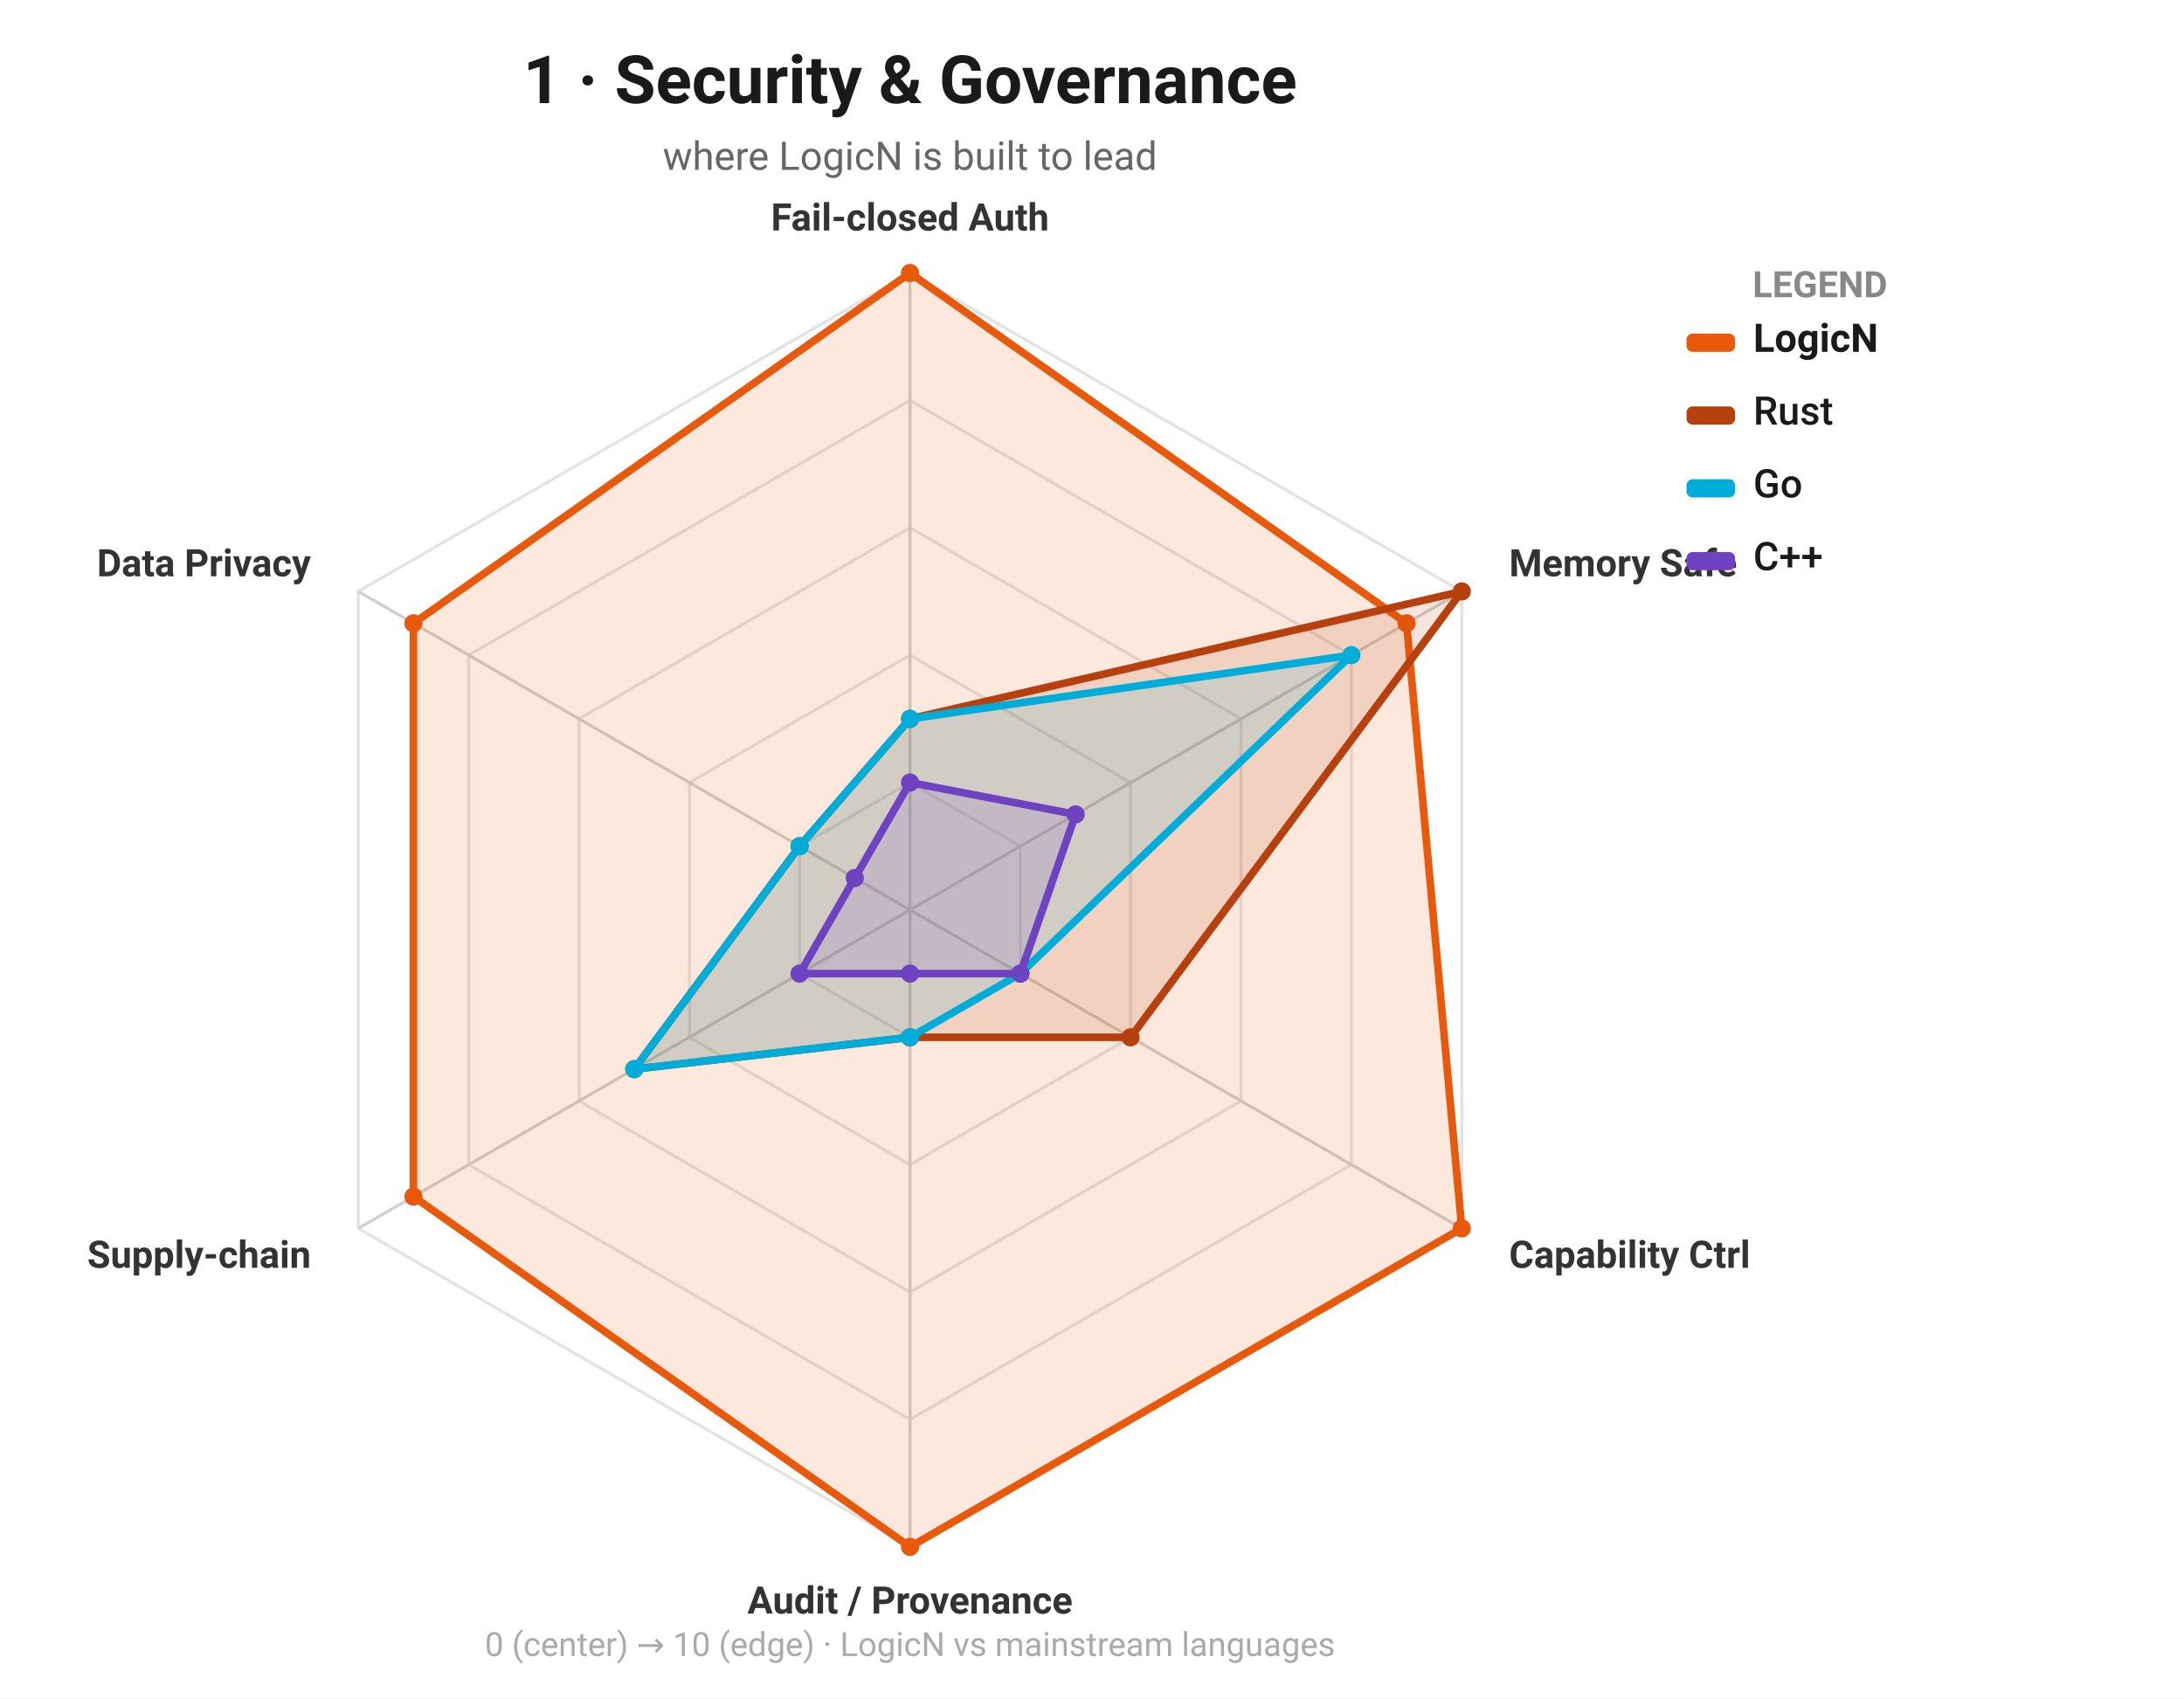
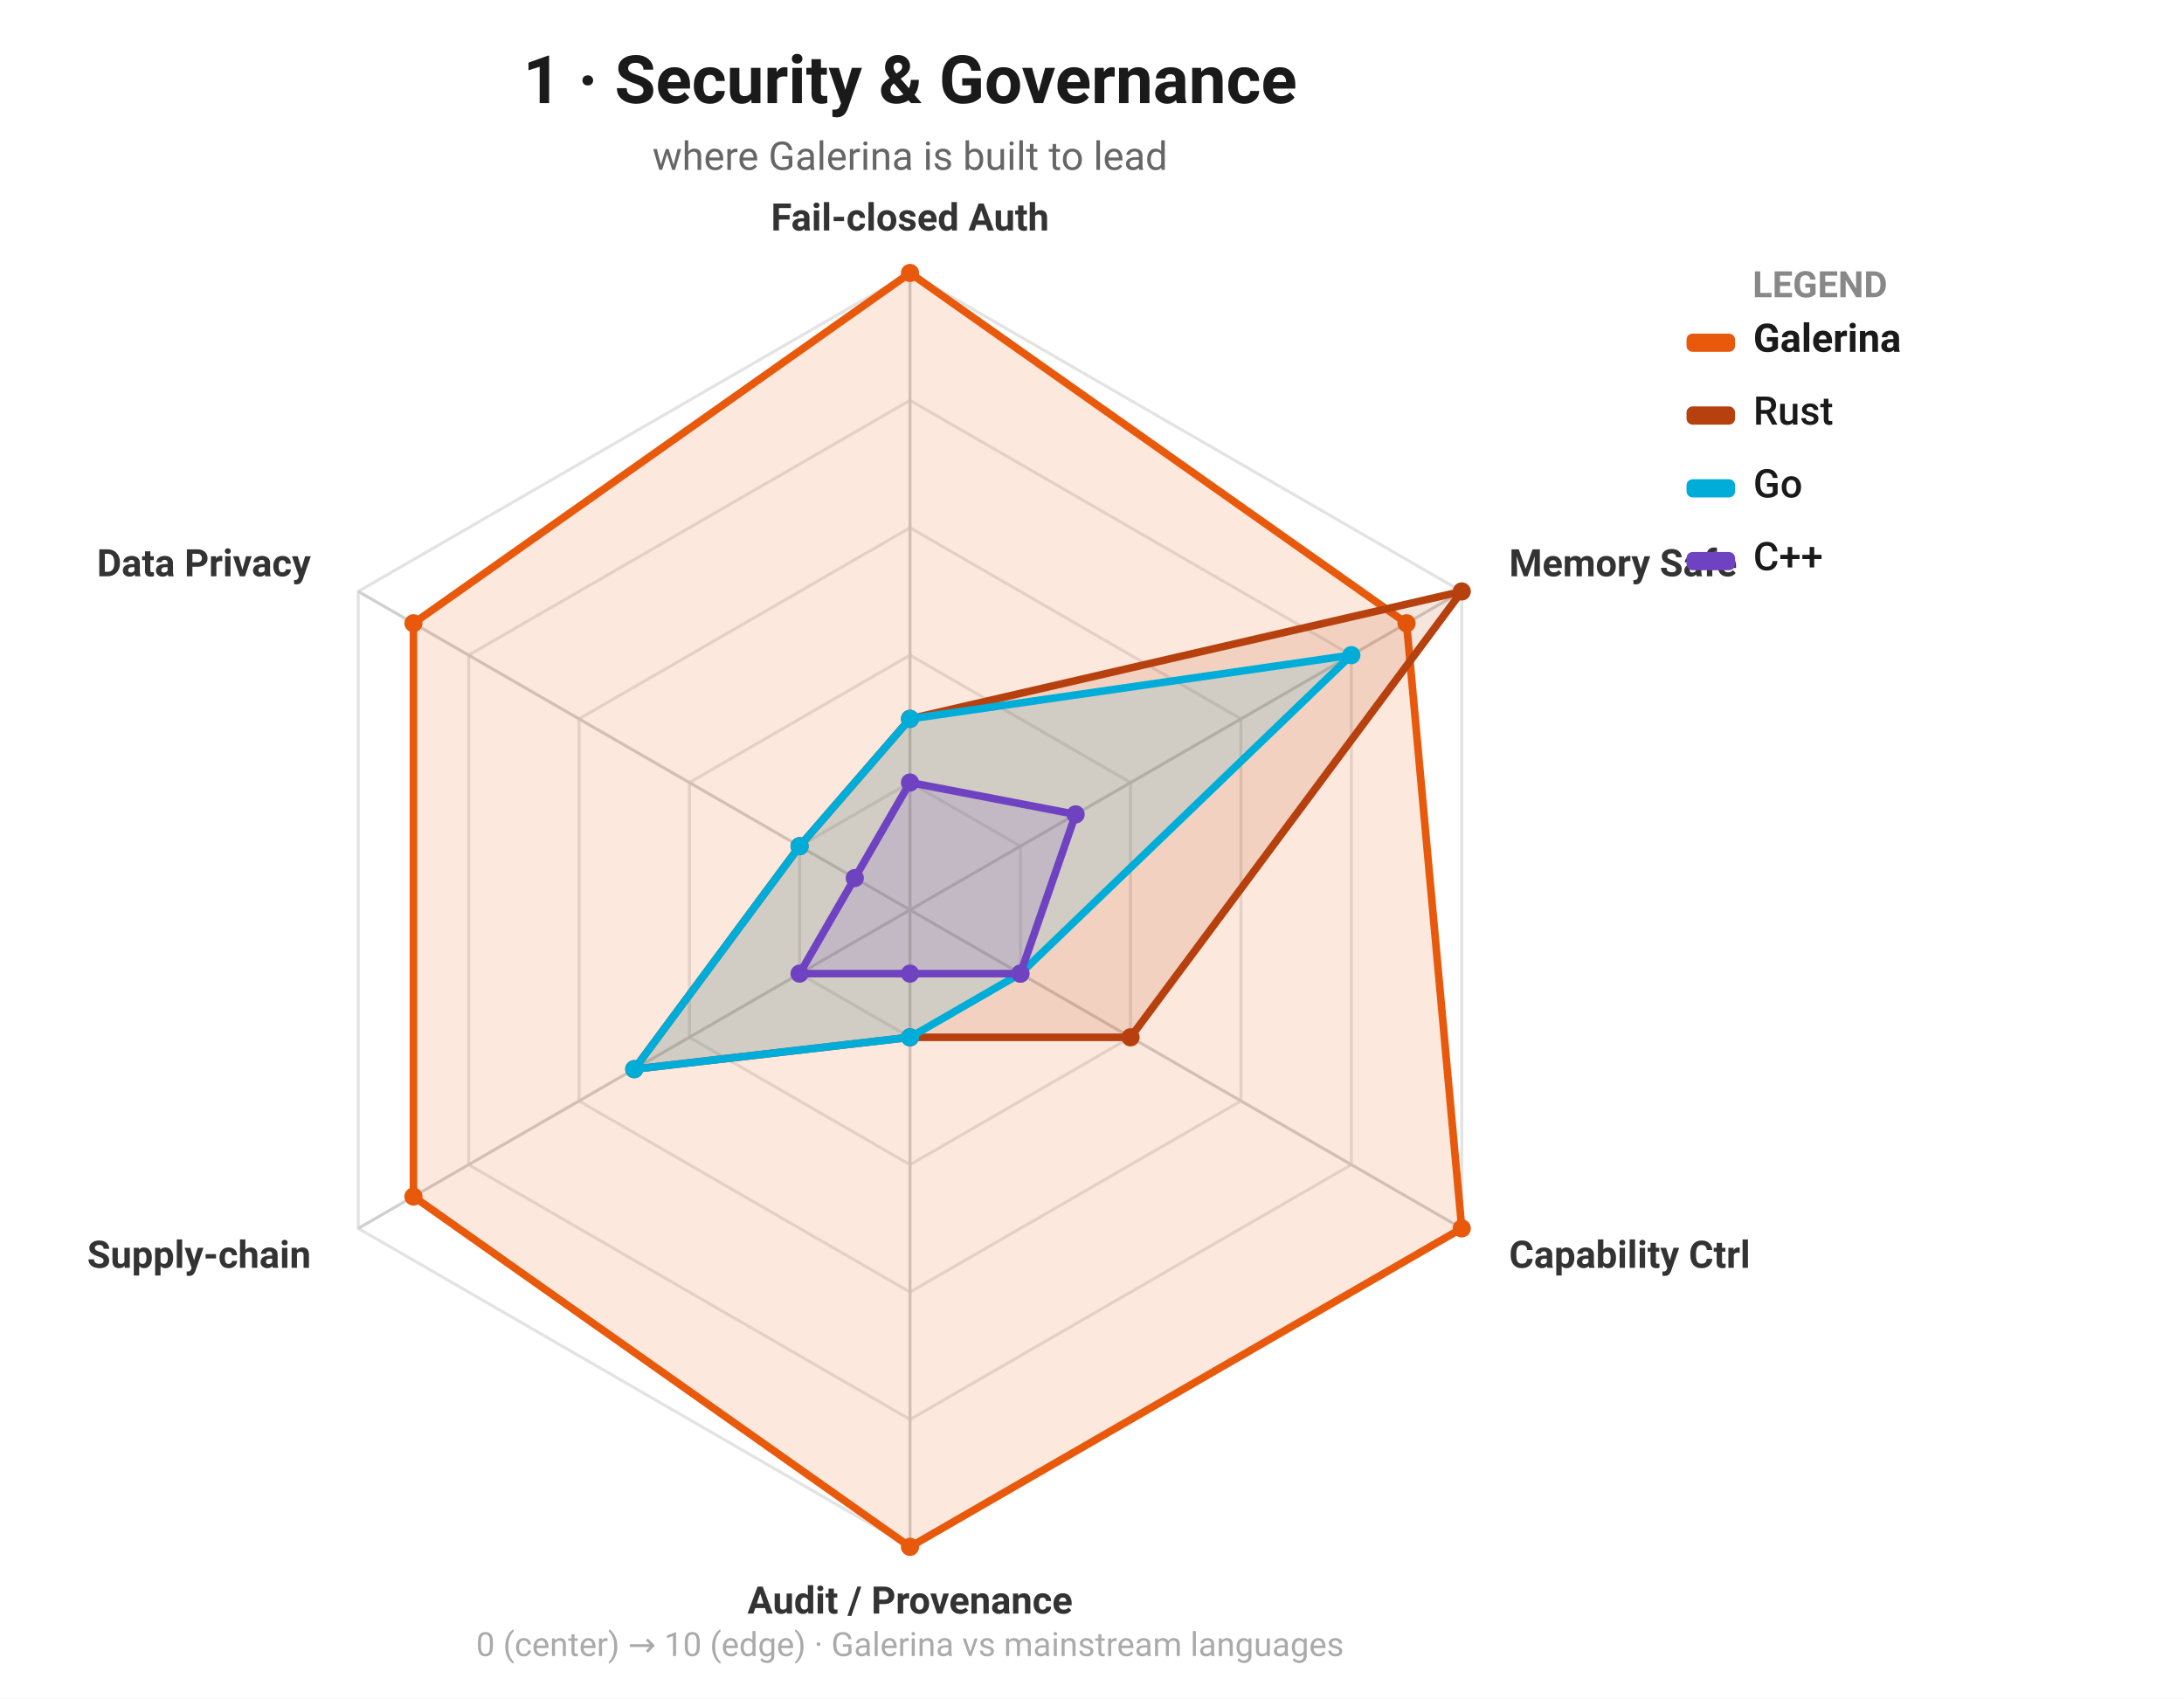
<svg xmlns="http://www.w3.org/2000/svg" viewBox="0 0 720 560" font-family="system-ui,Segoe UI,Roboto,sans-serif">
  <rect width="720" height="560" fill="#ffffff" />
  <text x="300" y="34" text-anchor="middle" font-size="22" font-weight="700" fill="#1a1a1a">1 · Security &amp; Governance</text>
-   <text x="300" y="56" text-anchor="middle" font-size="13" fill="#666">where LogicN is built to lead</text>
+   <text x="300" y="56" text-anchor="middle" font-size="13" fill="#666">where Galerina is built to lead</text>
  <polygon points="300.0,258.0 336.4,279.0 336.4,321.0 300.0,342.0 263.6,321.0 263.6,279.0" fill="none" stroke="#e3e3e3" stroke-width="1" />
  <polygon points="300.0,216.0 372.7,258.0 372.7,342.0 300.0,384.0 227.3,342.0 227.3,258.0" fill="none" stroke="#e3e3e3" stroke-width="1" />
  <polygon points="300.0,174.0 409.1,237.0 409.1,363.0 300.0,426.0 190.9,363.0 190.9,237.0" fill="none" stroke="#e3e3e3" stroke-width="1" />
  <polygon points="300.0,132.0 445.5,216.0 445.5,384.0 300.0,468.0 154.5,384.0 154.5,216.0" fill="none" stroke="#e3e3e3" stroke-width="1" />
  <polygon points="300.0,90.0 481.9,195.0 481.9,405.0 300.0,510.0 118.1,405.0 118.1,195.0" fill="none" stroke="#e3e3e3" stroke-width="1" />
  <line x1="300" y1="300" x2="300.0" y2="90.0" stroke="#d0d0d0" stroke-width="1" />
  <text x="300.0" y="76.0" text-anchor="middle" font-size="12.5" font-weight="600" fill="#333">Fail-closed Auth</text>
  <line x1="300" y1="300" x2="481.9" y2="195.0" stroke="#d0d0d0" stroke-width="1" />
  <text x="497.5" y="190.0" text-anchor="start" font-size="12.5" font-weight="600" fill="#333">Memory Safe</text>
  <line x1="300" y1="300" x2="481.9" y2="405.0" stroke="#d0d0d0" stroke-width="1" />
  <text x="497.5" y="418.0" text-anchor="start" font-size="12.5" font-weight="600" fill="#333">Capability Ctrl</text>
  <line x1="300" y1="300" x2="300.0" y2="510.0" stroke="#d0d0d0" stroke-width="1" />
  <text x="300.0" y="532.0" text-anchor="middle" font-size="12.5" font-weight="600" fill="#333">Audit / Provenance</text>
  <line x1="300" y1="300" x2="118.1" y2="405.0" stroke="#d0d0d0" stroke-width="1" />
  <text x="102.5" y="418.0" text-anchor="end" font-size="12.5" font-weight="600" fill="#333">Supply-chain</text>
  <line x1="300" y1="300" x2="118.1" y2="195.0" stroke="#d0d0d0" stroke-width="1" />
  <text x="102.5" y="190.0" text-anchor="end" font-size="12.5" font-weight="600" fill="#333">Data Privacy</text>
  <polygon points="300.0,90.0 463.7,205.5 481.9,405.0 300.0,510.0 136.3,394.5 136.3,205.5" fill="#e8590c" fill-opacity="0.14" stroke="#e8590c" stroke-width="2.5" stroke-linejoin="round" />
  <circle cx="300.0" cy="90.0" r="3" fill="#e8590c" />
  <circle cx="463.7" cy="205.5" r="3" fill="#e8590c" />
  <circle cx="481.9" cy="405.0" r="3" fill="#e8590c" />
  <circle cx="300.0" cy="510.0" r="3" fill="#e8590c" />
  <circle cx="136.3" cy="394.5" r="3" fill="#e8590c" />
  <circle cx="136.3" cy="205.5" r="3" fill="#e8590c" />
  <polygon points="300.0,237.0 481.9,195.0 372.7,342.0 300.0,342.0 209.1,352.5 263.6,279.0" fill="#b7410e" fill-opacity="0.14" stroke="#b7410e" stroke-width="2.5" stroke-linejoin="round" />
  <circle cx="300.0" cy="237.0" r="3" fill="#b7410e" />
  <circle cx="481.9" cy="195.0" r="3" fill="#b7410e" />
  <circle cx="372.7" cy="342.0" r="3" fill="#b7410e" />
  <circle cx="300.0" cy="342.0" r="3" fill="#b7410e" />
  <circle cx="209.1" cy="352.5" r="3" fill="#b7410e" />
  <circle cx="263.6" cy="279.0" r="3" fill="#b7410e" />
  <polygon points="300.0,237.0 445.5,216.0 336.4,321.0 300.0,342.0 209.1,352.5 263.6,279.0" fill="#00add8" fill-opacity="0.14" stroke="#00add8" stroke-width="2.5" stroke-linejoin="round" />
  <circle cx="300.0" cy="237.0" r="3" fill="#00add8" />
  <circle cx="445.5" cy="216.0" r="3" fill="#00add8" />
  <circle cx="336.4" cy="321.0" r="3" fill="#00add8" />
  <circle cx="300.0" cy="342.0" r="3" fill="#00add8" />
  <circle cx="209.1" cy="352.5" r="3" fill="#00add8" />
  <circle cx="263.6" cy="279.0" r="3" fill="#00add8" />
  <polygon points="300.0,258.0 354.6,268.5 336.4,321.0 300.0,321.0 263.6,321.0 281.8,289.5" fill="#6f42c1" fill-opacity="0.14" stroke="#6f42c1" stroke-width="2.5" stroke-linejoin="round" />
  <circle cx="300.0" cy="258.0" r="3" fill="#6f42c1" />
  <circle cx="354.6" cy="268.5" r="3" fill="#6f42c1" />
  <circle cx="336.4" cy="321.0" r="3" fill="#6f42c1" />
  <circle cx="300.0" cy="321.0" r="3" fill="#6f42c1" />
  <circle cx="263.6" cy="321.0" r="3" fill="#6f42c1" />
  <circle cx="281.8" cy="289.5" r="3" fill="#6f42c1" />
  <text x="600" y="98" text-anchor="middle" font-size="12" font-weight="700" fill="#888">LEGEND</text>
  <rect x="556" y="110" width="16" height="6" rx="2" fill="#e8590c" />
-   <text x="578" y="116" font-size="13" font-weight="700" fill="#1a1a1a">LogicN</text>
+   <text x="578" y="116" font-size="13" font-weight="700" fill="#1a1a1a">Galerina</text>
  <rect x="556" y="134" width="16" height="6" rx="2" fill="#b7410e" />
  <text x="578" y="140" font-size="13" font-weight="500" fill="#1a1a1a">Rust</text>
  <rect x="556" y="158" width="16" height="6" rx="2" fill="#00add8" />
  <text x="578" y="164" font-size="13" font-weight="500" fill="#1a1a1a">Go</text>
  <rect x="556" y="182" width="16" height="6" rx="2" fill="#6f42c1" />
  <text x="578" y="188" font-size="13" font-weight="500" fill="#1a1a1a">C++</text>
-   <text x="300" y="546" text-anchor="middle" font-size="11" fill="#aaa">0 (center) → 10 (edge) · LogicN vs mainstream languages</text>
+   <text x="300" y="546" text-anchor="middle" font-size="11" fill="#aaa">0 (center) → 10 (edge) · Galerina vs mainstream languages</text>
</svg>
